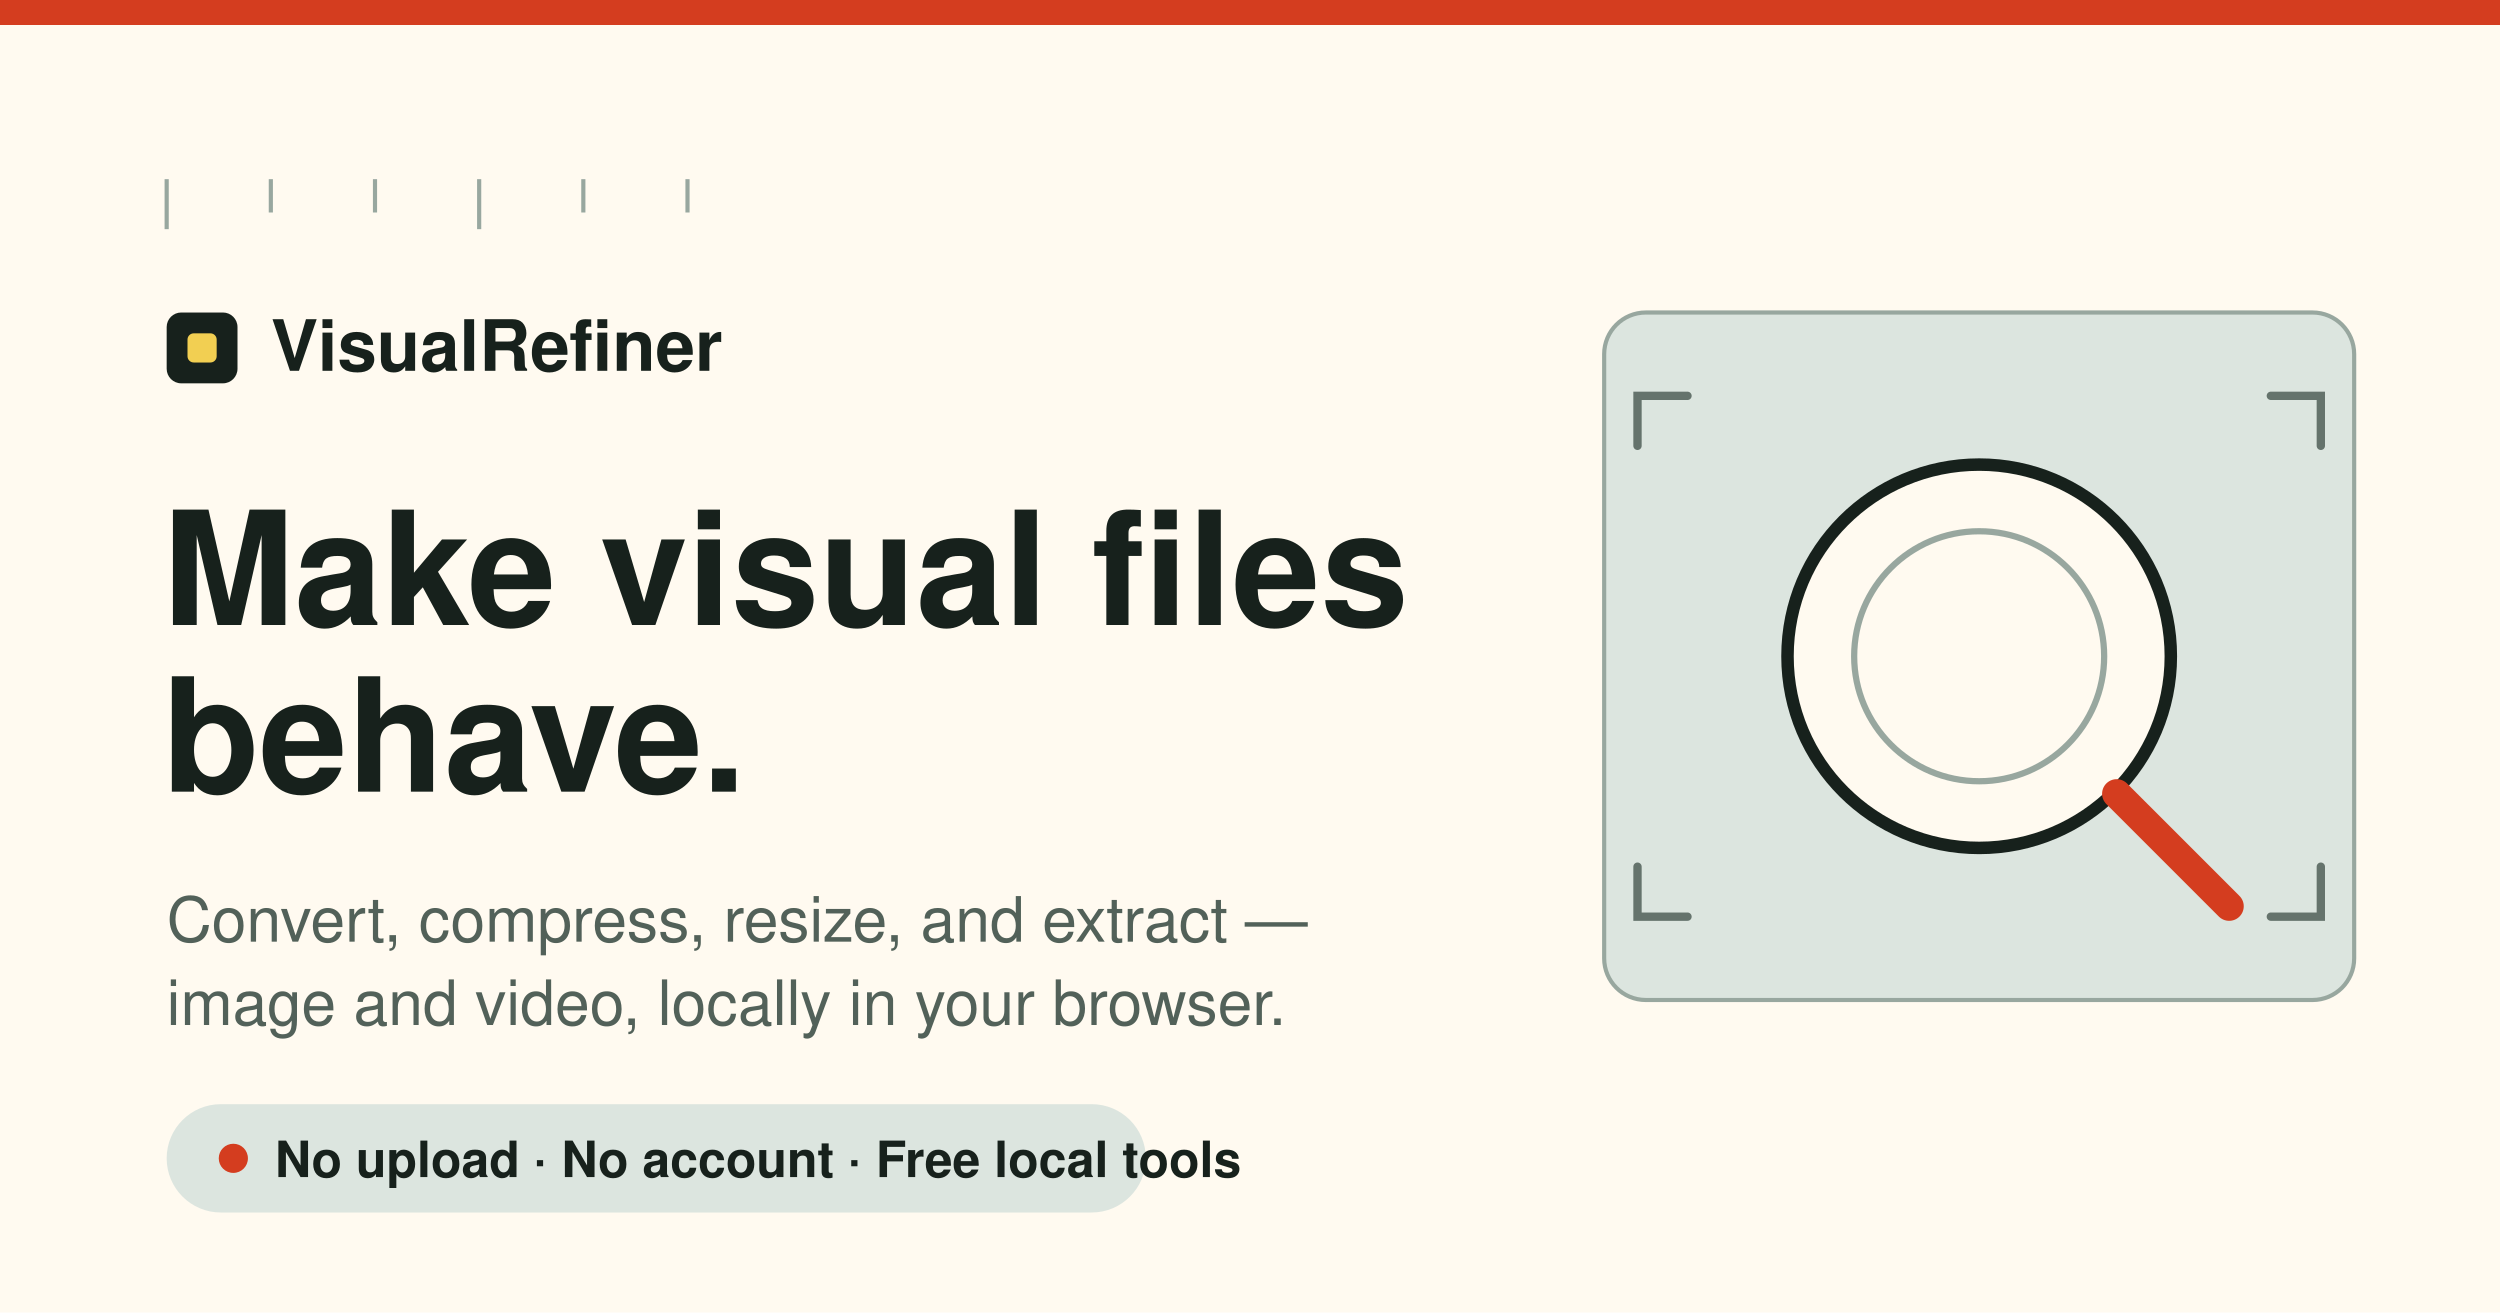
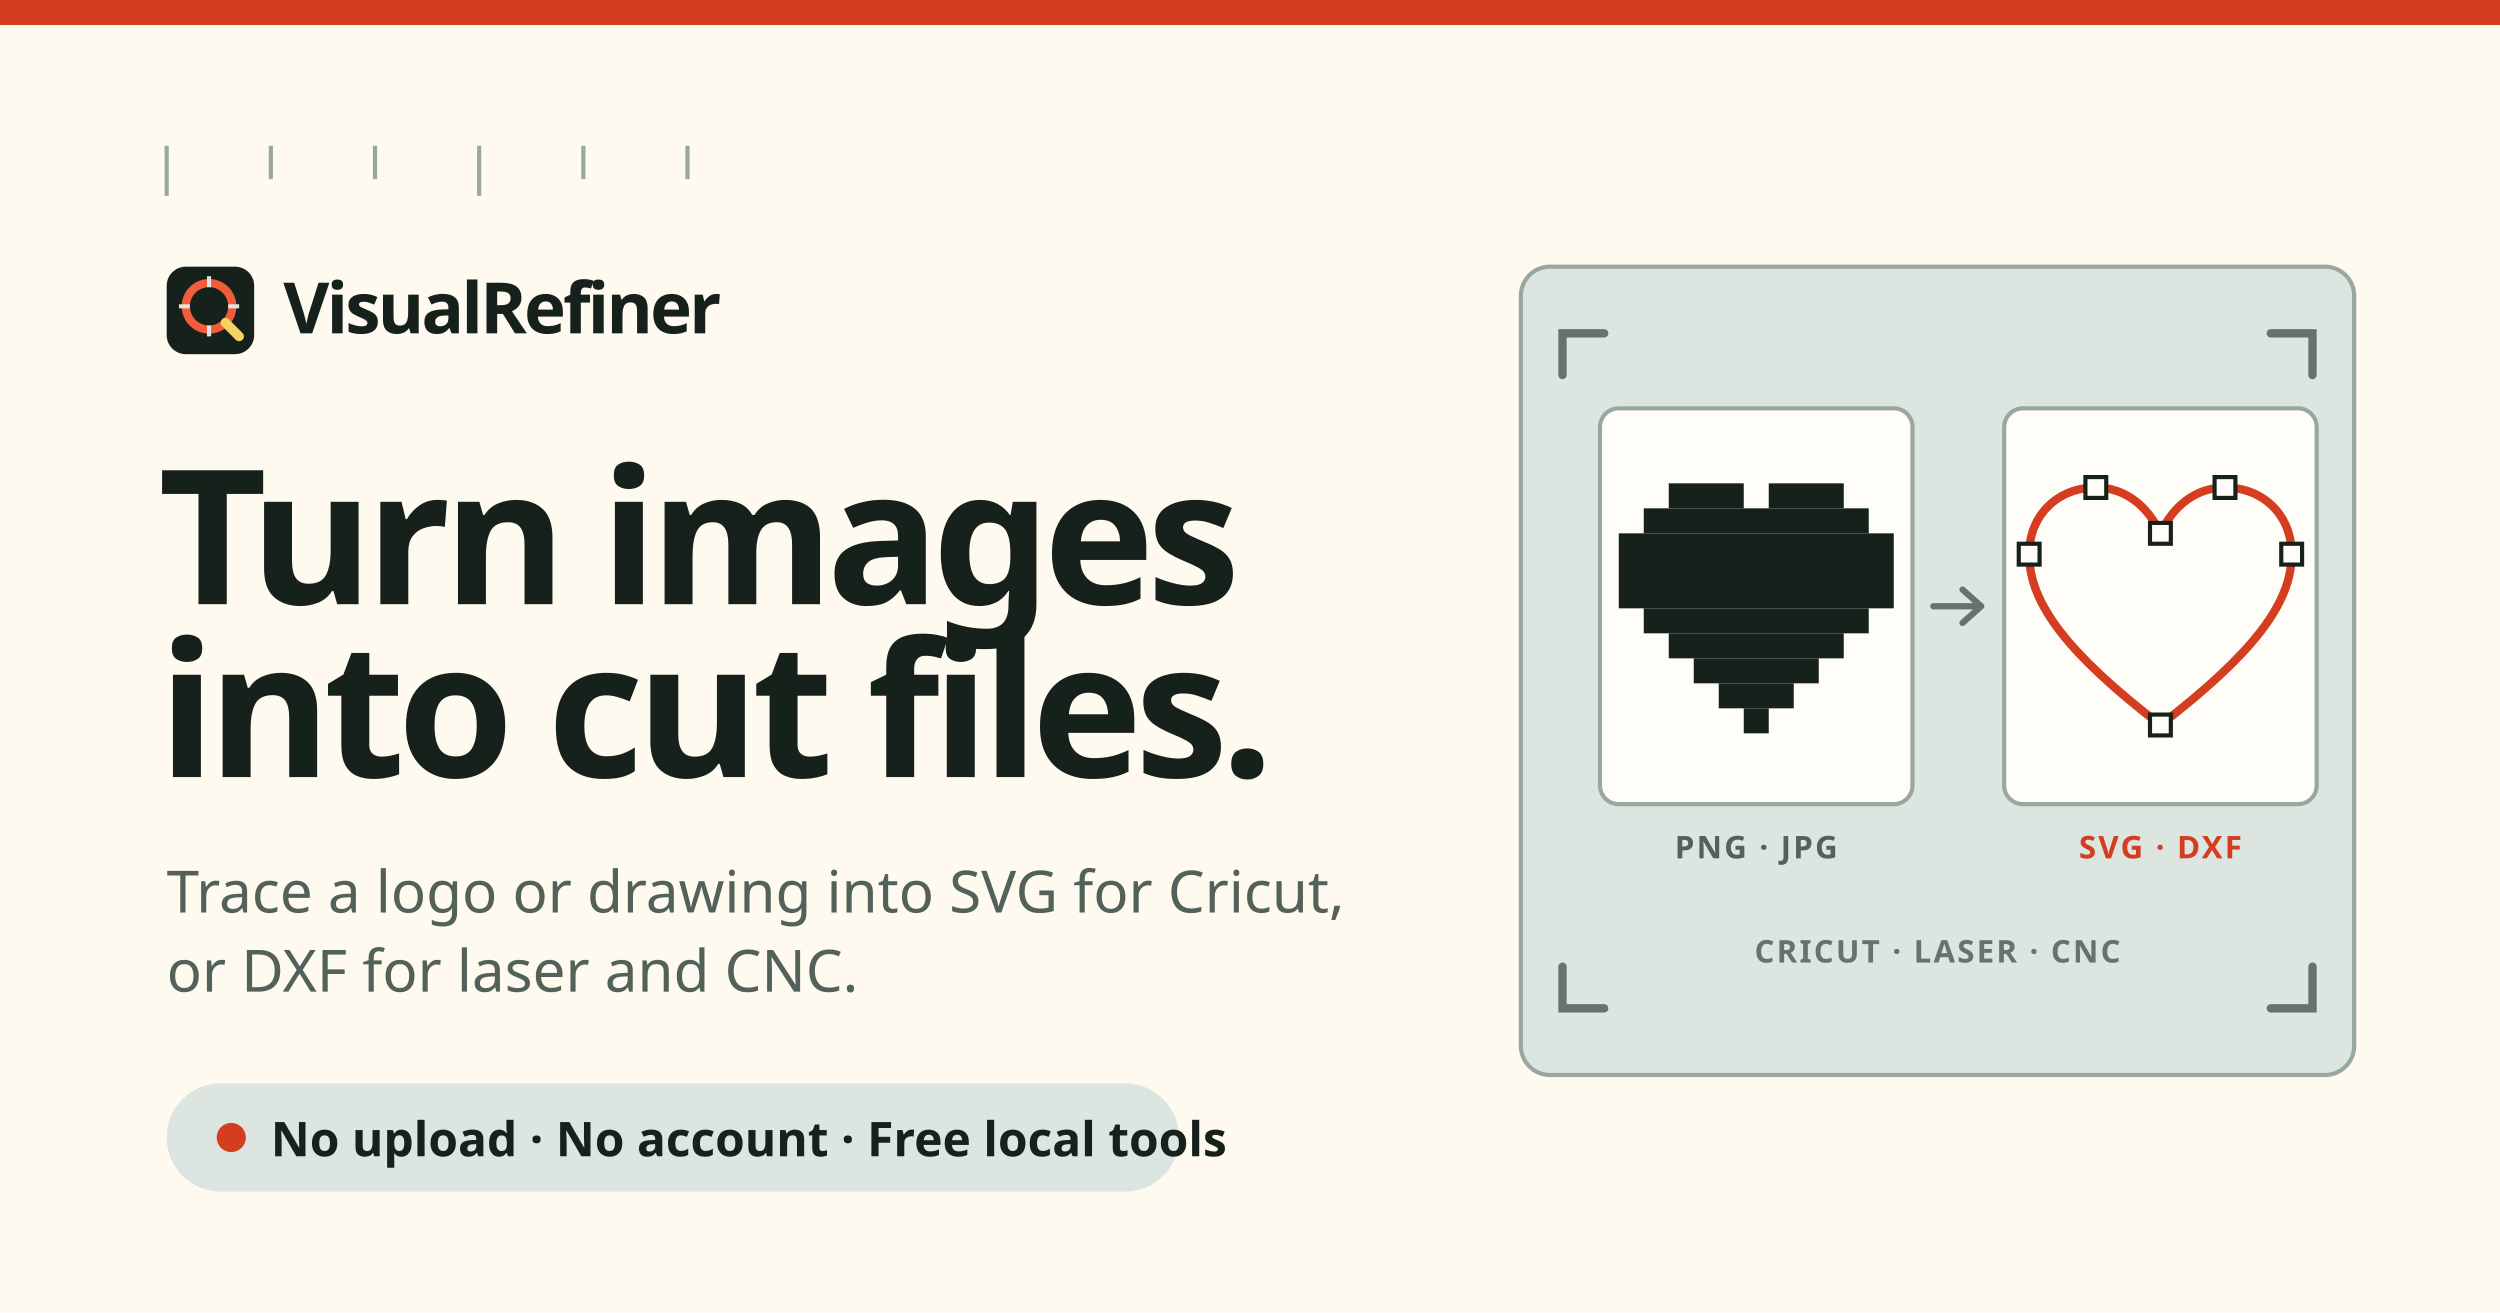
- <svg xmlns="http://www.w3.org/2000/svg" width="1200" height="630" viewBox="0 0 1200 630" font-family="Helvetica, Arial, sans-serif">
+ <svg xmlns="http://www.w3.org/2000/svg" width="1200" height="630" viewBox="0 0 1200 630">
+   <style>
+     @font-face { font-family: "Bricolage Grotesque"; src: url("../src/fonts/bricolage-grotesque-latin-wght-normal.woff2") format("woff2"); font-weight: 200 800; }
+     @font-face { font-family: "Manrope"; src: url("../src/fonts/manrope-latin-wght-normal.woff2") format("woff2"); font-weight: 200 800; }
+     .display { font-family: "Bricolage Grotesque", sans-serif; font-weight: 760; letter-spacing: -0.04em; fill: #17211c; }
+     .body { font-family: "Manrope", sans-serif; }
+     .label { font-family: "Manrope", sans-serif; font-weight: 800; font-size: 15px; letter-spacing: 0.07em; }
+   </style>
  <rect width="1200" height="630" fill="#fffaf0" />
  <rect x="0" y="0" width="1200" height="12" fill="#d43d1f" />
  <g stroke="#98a79f" stroke-width="2">
-     <line x1="80" y1="86" x2="80" y2="110" />
-     <line x1="130" y1="86" x2="130" y2="102" />
-     <line x1="180" y1="86" x2="180" y2="102" />
-     <line x1="230" y1="86" x2="230" y2="110" />
-     <line x1="280" y1="86" x2="280" y2="102" />
-     <line x1="330" y1="86" x2="330" y2="102" />
+     <line x1="80" y1="70" x2="80" y2="94" />
+     <line x1="130" y1="70" x2="130" y2="86" />
+     <line x1="180" y1="70" x2="180" y2="86" />
+     <line x1="230" y1="70" x2="230" y2="94" />
+     <line x1="280" y1="70" x2="280" y2="86" />
+     <line x1="330" y1="70" x2="330" y2="86" />
+   </g>
+   <g transform="translate(80 128) scale(0.65625)">
+     <rect width="64" height="64" rx="14" fill="#17211c" />
+     <circle cx="31" cy="29" r="17" fill="none" stroke="#f25c3b" stroke-width="6" />
+     <path d="M43 41l10 10" stroke="#f4d35e" stroke-width="7" stroke-linecap="round" />
+     <path d="M31 7v8M31 43v8M9 29h8M45 29h8" stroke="#dce5df" stroke-width="3" />
+   </g>
+   <text x="136" y="160" class="display" font-size="34" font-weight="700" letter-spacing="-0.02em">VisualRefiner</text>
+   <text x="76" y="290" class="display" font-size="90">Turn images</text>
+   <text x="76" y="373" class="display" font-size="90">into cut files.</text>
+   <text x="80" y="438" class="body" font-size="28" font-weight="500" fill="#526159">Trace a logo or drawing into SVG for Cricut,</text>
+   <text x="80" y="476" class="body" font-size="28" font-weight="500" fill="#526159">or DXF for laser and CNC.</text>
+   <g>
+     <rect x="80" y="520" width="486" height="52" rx="26" fill="#dce5df" />
+     <circle cx="111" cy="546" r="7" fill="#d43d1f" />
+     <text x="130" y="555" class="body" font-size="23" font-weight="700" fill="#17211c">No upload · No account · Free local tools</text>
  </g>
  <g>
-     <rect x="80" y="150" width="34" height="34" rx="7" fill="#17211c" />
-     <rect x="90" y="160" width="14" height="14" rx="3" fill="#f2cf52" />
-     <text x="130" y="178" font-size="34" font-weight="700" fill="#17211c">VisualRefiner</text>
-   </g>
-   <text x="78" y="300" font-size="76" font-weight="800" fill="#17211c">Make visual files</text>
-   <text x="78" y="380" font-size="76" font-weight="800" fill="#17211c">behave.</text>
-   <text x="80" y="452" font-size="30" font-weight="500" fill="#526159">Convert, compress, resize, and extract —</text>
-   <text x="80" y="492" font-size="30" font-weight="500" fill="#526159">image and video, locally in your browser.</text>
-   <g>
-     <rect x="80" y="530" width="470" height="52" rx="26" fill="#dce5df" />
-     <circle cx="112" cy="556" r="7" fill="#d43d1f" />
-     <text x="132" y="565" font-size="24" font-weight="600" fill="#17211c">No upload · No account · Free local tools</text>
-   </g>
-   <g>
-     <rect x="770" y="150" width="360" height="330" rx="20" fill="#dce5df" stroke="#98a79f" stroke-width="2" />
-     <g stroke="#65736c" stroke-width="4" stroke-linecap="round">
-       <path d="M810 190 h-24 v24" fill="none" />
-       <path d="M1090 190 h24 v24" fill="none" />
-       <path d="M810 440 h-24 v-24" fill="none" />
-       <path d="M1090 440 h24 v-24" fill="none" />
+     <rect x="730" y="128" width="400" height="388" rx="14" fill="#dce5df" stroke="#98a79f" stroke-width="2" />
+     <g stroke="#65736c" stroke-width="4" stroke-linecap="round" fill="none">
+       <path d="M770 160 h-20 v20" />
+       <path d="M1090 160 h20 v20" />
+       <path d="M770 484 h-20 v-20" />
+       <path d="M1090 484 h20 v-20" />
    </g>
-     <circle cx="950" cy="315" r="92" fill="#fffaf0" stroke="#17211c" stroke-width="6" />
-     <circle cx="950" cy="315" r="60" fill="none" stroke="#98a79f" stroke-width="3" />
-     <line x1="1016" y1="381" x2="1070" y2="435" stroke="#d43d1f" stroke-width="14" stroke-linecap="round" />
+     <rect x="768" y="196" width="150" height="190" rx="9" fill="#fffdf8" stroke="#98a79f" stroke-width="2" />
+     <g fill="#17211c" transform="translate(777 232)">
+       <rect x="24" y="0" width="36" height="12" />
+       <rect x="72" y="0" width="36" height="12" />
+       <rect x="12" y="12" width="108" height="12" />
+       <rect x="0" y="24" width="132" height="36" />
+       <rect x="12" y="60" width="108" height="12" />
+       <rect x="24" y="72" width="84" height="12" />
+       <rect x="36" y="84" width="60" height="12" />
+       <rect x="48" y="96" width="36" height="12" />
+       <rect x="60" y="108" width="12" height="12" />
+     </g>
+     <text x="843" y="412" class="label" fill="#526159" text-anchor="middle">PNG · JPG</text>
+     <path d="M928 291 h22 M942 283 l9 8 l-9 8" stroke="#65736c" stroke-width="3" stroke-linecap="round" stroke-linejoin="round" fill="none" />
+     <rect x="962" y="196" width="150" height="190" rx="9" fill="#fffdf8" stroke="#98a79f" stroke-width="2" />
+     <g transform="translate(971 232)">
+       <path d="M66 116 C 22 82, 3 58, 3 34 C 3 15, 17 2, 35 2 C 49 2, 60 11, 66 24 C 72 11, 83 2, 97 2 C 115 2, 129 15, 129 34 C 129 58, 110 82, 66 116 Z" fill="none" stroke="#d43d1f" stroke-width="4" stroke-linejoin="round" />
+       <g fill="#fffdf8" stroke="#17211c" stroke-width="2">
+         <rect x="61" y="111" width="10" height="10" />
+         <rect x="-2" y="29" width="10" height="10" />
+         <rect x="30" y="-3" width="10" height="10" />
+         <rect x="61" y="19" width="10" height="10" />
+         <rect x="92" y="-3" width="10" height="10" />
+         <rect x="124" y="29" width="10" height="10" />
+       </g>
+     </g>
+     <text x="1037" y="412" class="label" fill="#d43d1f" text-anchor="middle">SVG · DXF</text>
+     <text x="930" y="462" class="label" fill="#65736c" text-anchor="middle">CRICUT · LASER · CNC</text>
  </g>
</svg>
